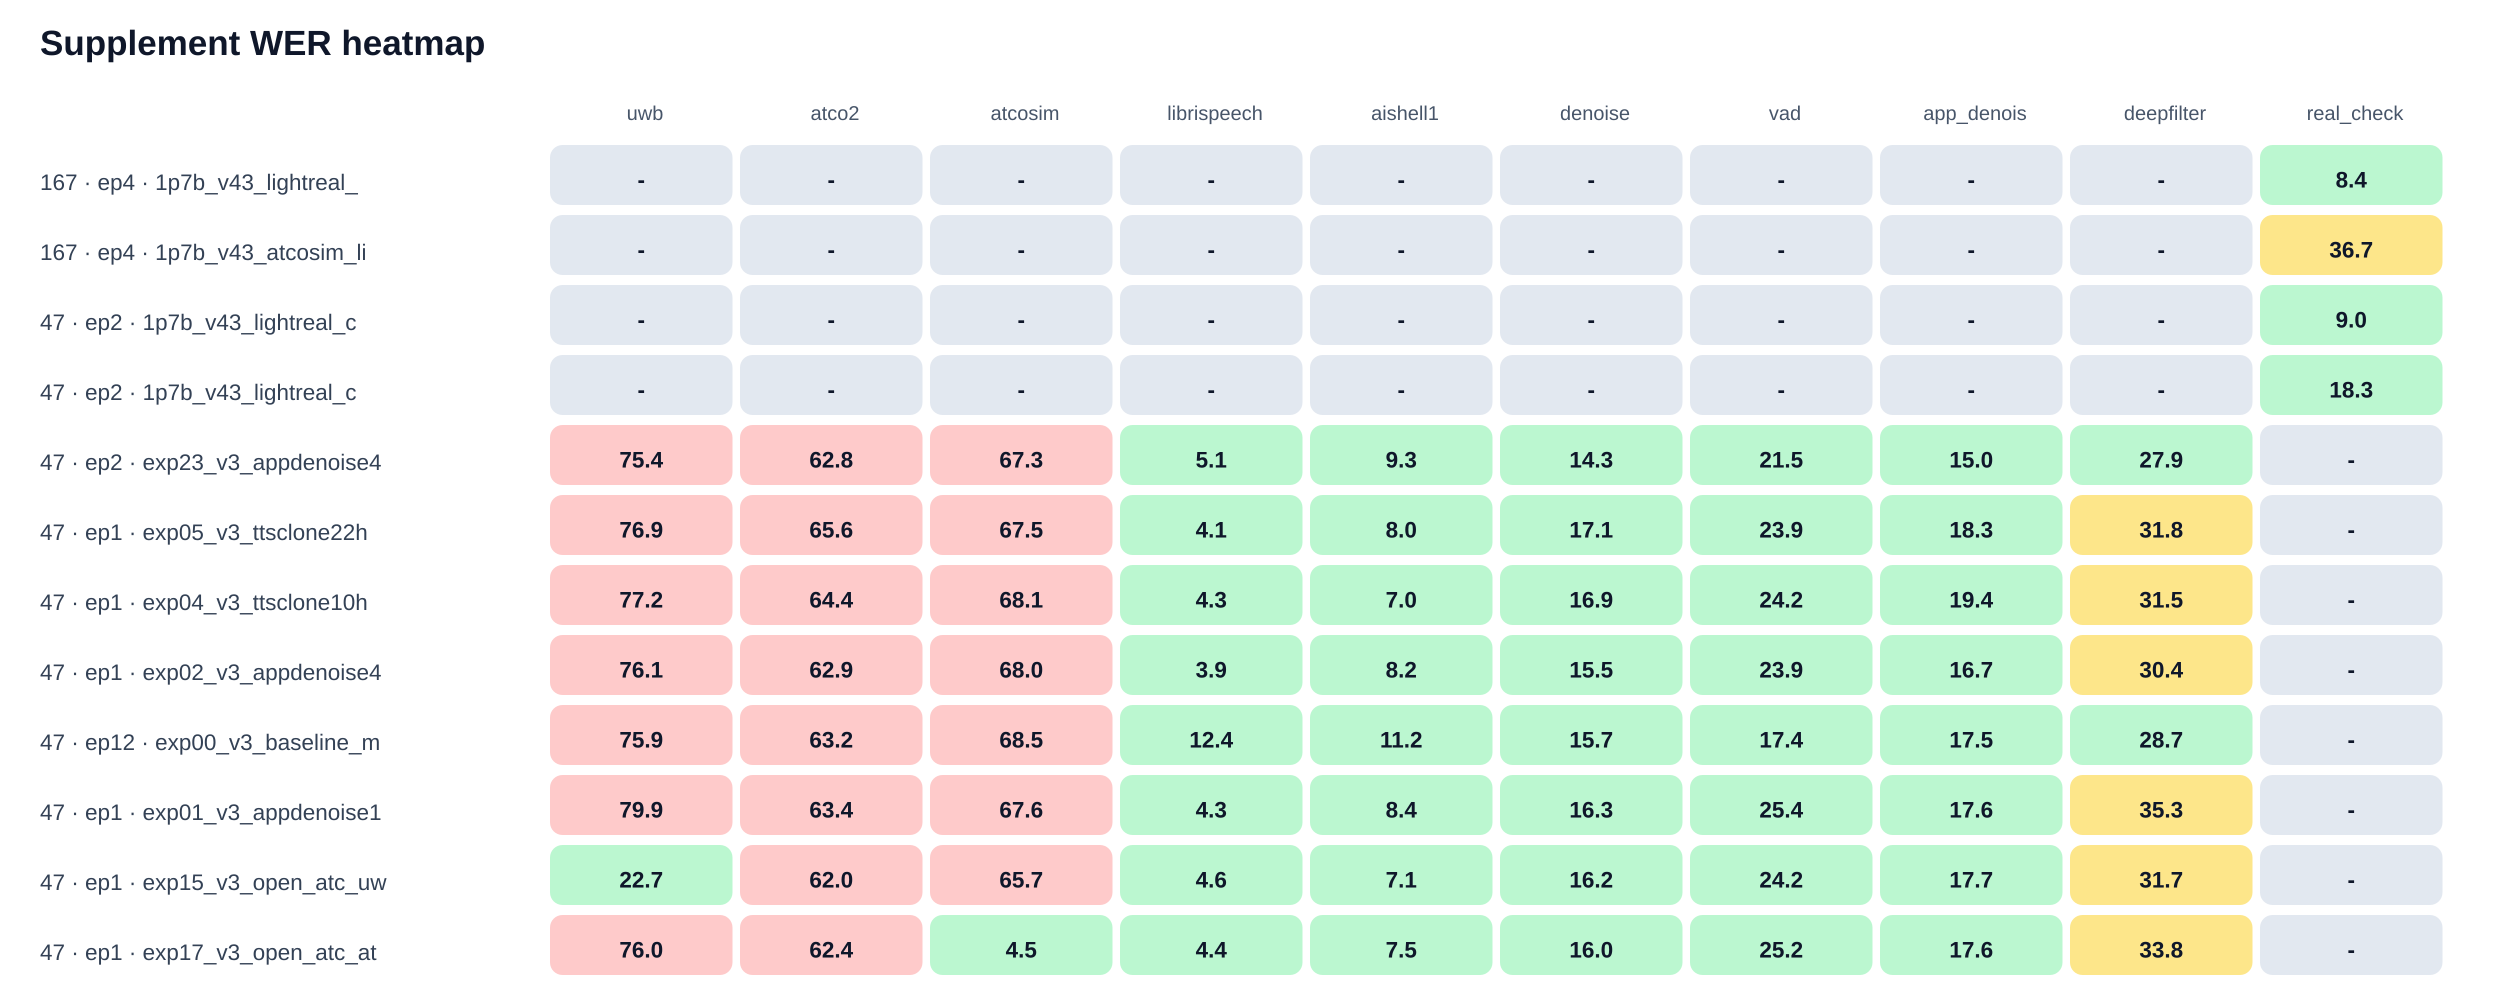
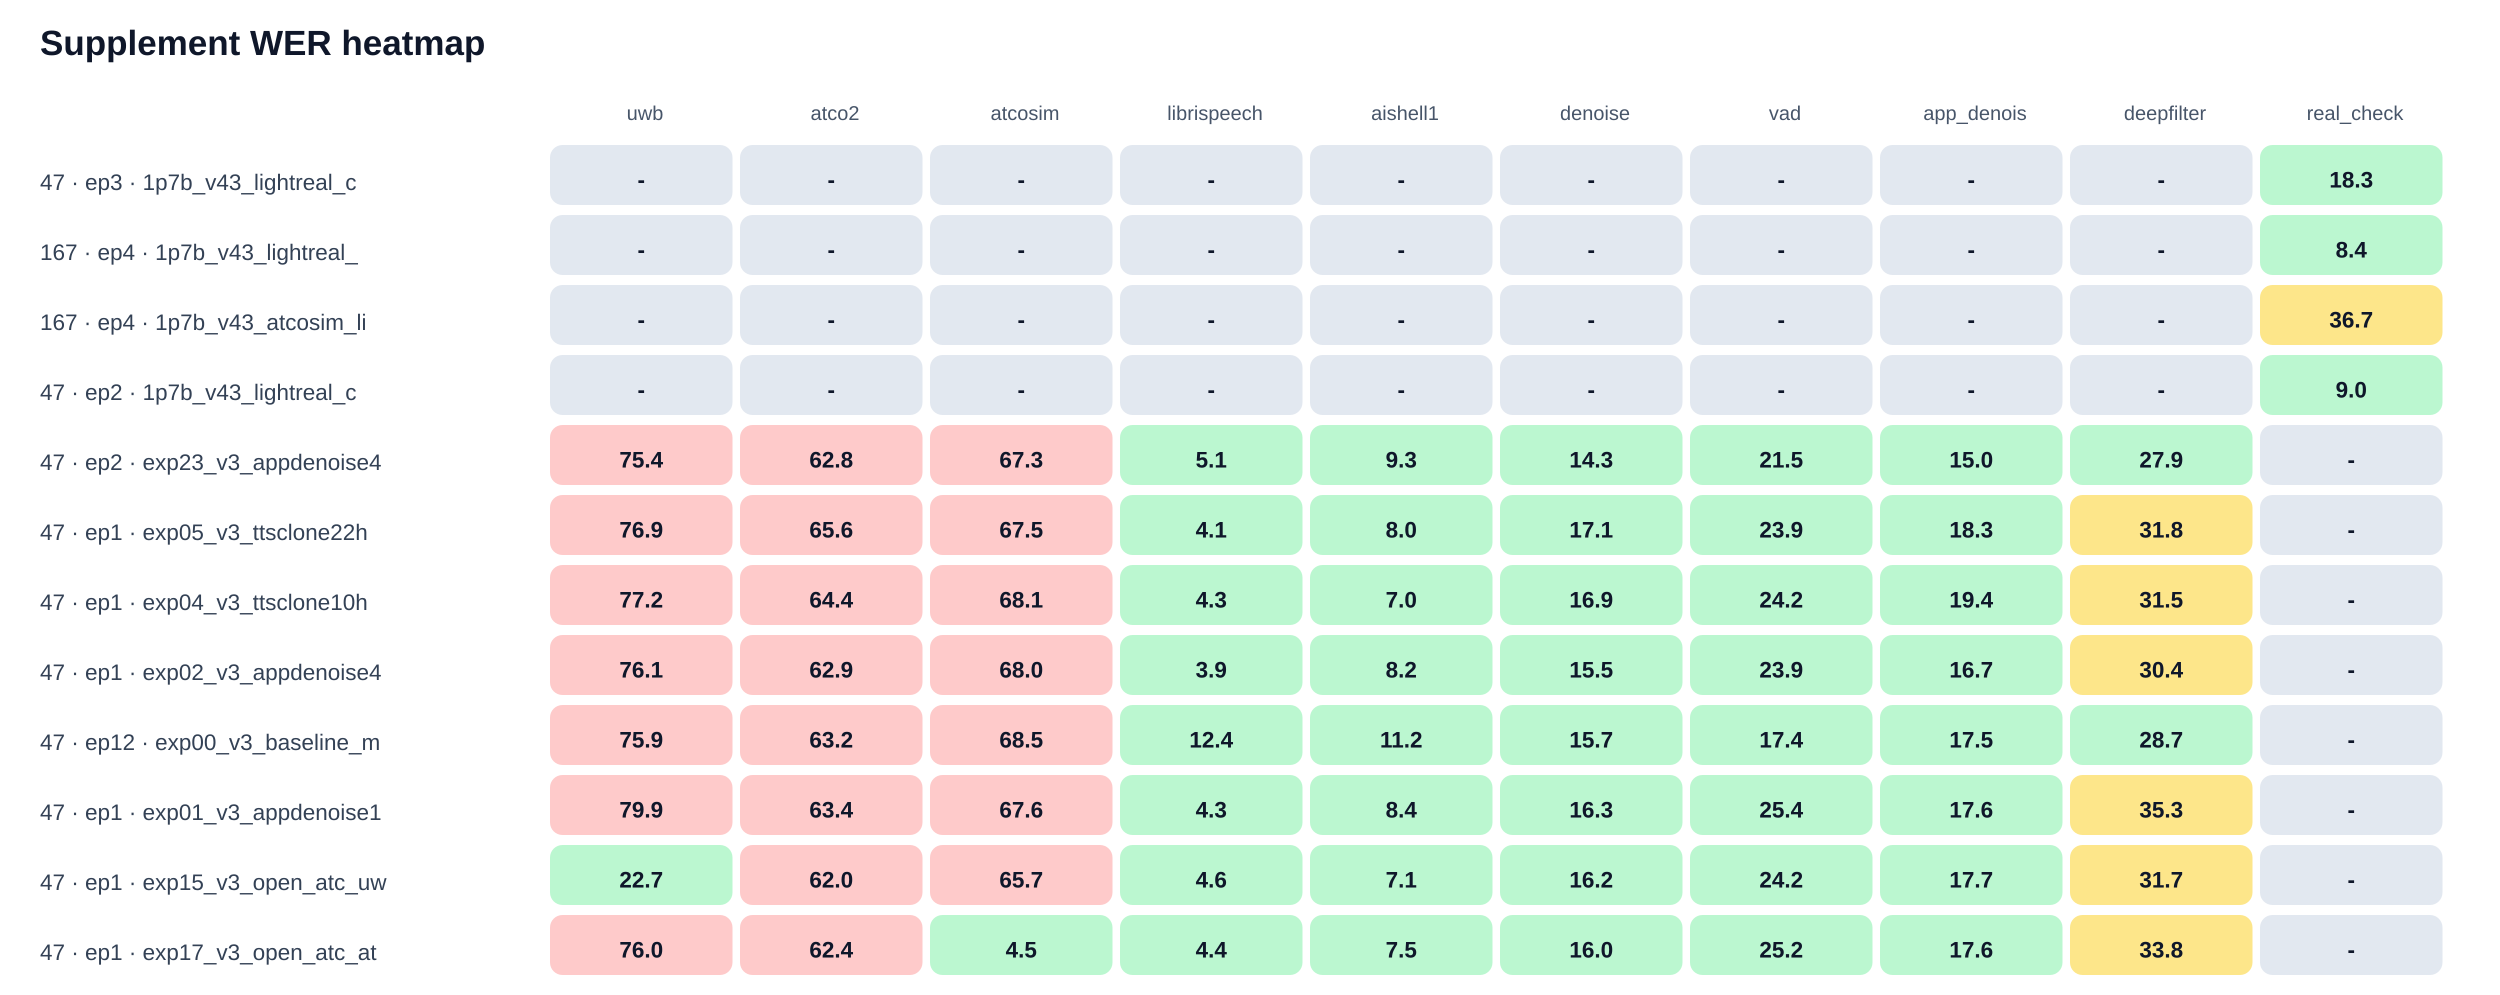
<svg xmlns="http://www.w3.org/2000/svg" width="100%" viewBox="0 0 1000 398" style="max-width:1000px;background:#ffffff;border:1px solid #e5e7eb;border-radius:10px;">
  <text x="16.0" y="22.0" font-size="14" fill="#0f172a" text-anchor="start" font-family="Arial, sans-serif" font-weight="700">Supplement WER heatmap</text>
  <text x="258.0" y="48.0" font-size="8" fill="#475569" text-anchor="middle" font-family="Arial, sans-serif" font-weight="400">uwb</text>
  <text x="334.0" y="48.0" font-size="8" fill="#475569" text-anchor="middle" font-family="Arial, sans-serif" font-weight="400">atco2</text>
  <text x="410.0" y="48.0" font-size="8" fill="#475569" text-anchor="middle" font-family="Arial, sans-serif" font-weight="400">atcosim</text>
  <text x="486.0" y="48.0" font-size="8" fill="#475569" text-anchor="middle" font-family="Arial, sans-serif" font-weight="400">librispeech</text>
  <text x="562.0" y="48.0" font-size="8" fill="#475569" text-anchor="middle" font-family="Arial, sans-serif" font-weight="400">aishell1</text>
  <text x="638.0" y="48.0" font-size="8" fill="#475569" text-anchor="middle" font-family="Arial, sans-serif" font-weight="400">denoise</text>
  <text x="714.0" y="48.0" font-size="8" fill="#475569" text-anchor="middle" font-family="Arial, sans-serif" font-weight="400">vad</text>
  <text x="790.0" y="48.0" font-size="8" fill="#475569" text-anchor="middle" font-family="Arial, sans-serif" font-weight="400">app_denois</text>
  <text x="866.0" y="48.0" font-size="8" fill="#475569" text-anchor="middle" font-family="Arial, sans-serif" font-weight="400">deepfilter</text>
  <text x="942.0" y="48.0" font-size="8" fill="#475569" text-anchor="middle" font-family="Arial, sans-serif" font-weight="400">real_check</text>
-   <text x="16.0" y="76.0" font-size="9" fill="#334155" text-anchor="start" font-family="Arial, sans-serif" font-weight="400">167 · ep4 · 1p7b_v43_lightreal_</text>
+   <text x="16.0" y="76.0" font-size="9" fill="#334155" text-anchor="start" font-family="Arial, sans-serif" font-weight="400">47 · ep3 · 1p7b_v43_lightreal_c</text>
  <rect x="220" y="58" width="73" height="24" rx="5" fill="#e2e8f0" />
  <text x="256.5" y="75.0" font-size="9" fill="#0f172a" text-anchor="middle" font-family="Arial, sans-serif" font-weight="700">-</text>
  <rect x="296" y="58" width="73" height="24" rx="5" fill="#e2e8f0" />
  <text x="332.5" y="75.0" font-size="9" fill="#0f172a" text-anchor="middle" font-family="Arial, sans-serif" font-weight="700">-</text>
  <rect x="372" y="58" width="73" height="24" rx="5" fill="#e2e8f0" />
  <text x="408.5" y="75.0" font-size="9" fill="#0f172a" text-anchor="middle" font-family="Arial, sans-serif" font-weight="700">-</text>
  <rect x="448" y="58" width="73" height="24" rx="5" fill="#e2e8f0" />
  <text x="484.5" y="75.0" font-size="9" fill="#0f172a" text-anchor="middle" font-family="Arial, sans-serif" font-weight="700">-</text>
  <rect x="524" y="58" width="73" height="24" rx="5" fill="#e2e8f0" />
  <text x="560.5" y="75.0" font-size="9" fill="#0f172a" text-anchor="middle" font-family="Arial, sans-serif" font-weight="700">-</text>
  <rect x="600" y="58" width="73" height="24" rx="5" fill="#e2e8f0" />
  <text x="636.5" y="75.0" font-size="9" fill="#0f172a" text-anchor="middle" font-family="Arial, sans-serif" font-weight="700">-</text>
  <rect x="676" y="58" width="73" height="24" rx="5" fill="#e2e8f0" />
  <text x="712.5" y="75.0" font-size="9" fill="#0f172a" text-anchor="middle" font-family="Arial, sans-serif" font-weight="700">-</text>
  <rect x="752" y="58" width="73" height="24" rx="5" fill="#e2e8f0" />
  <text x="788.5" y="75.0" font-size="9" fill="#0f172a" text-anchor="middle" font-family="Arial, sans-serif" font-weight="700">-</text>
  <rect x="828" y="58" width="73" height="24" rx="5" fill="#e2e8f0" />
  <text x="864.5" y="75.0" font-size="9" fill="#0f172a" text-anchor="middle" font-family="Arial, sans-serif" font-weight="700">-</text>
  <rect x="904" y="58" width="73" height="24" rx="5" fill="#bbf7d0" />
-   <text x="940.5" y="75.0" font-size="9" fill="#0f172a" text-anchor="middle" font-family="Arial, sans-serif" font-weight="700">8.4</text>
-   <text x="16.0" y="104.0" font-size="9" fill="#334155" text-anchor="start" font-family="Arial, sans-serif" font-weight="400">167 · ep4 · 1p7b_v43_atcosim_li</text>
+   <text x="940.5" y="75.0" font-size="9" fill="#0f172a" text-anchor="middle" font-family="Arial, sans-serif" font-weight="700">18.3</text>
+   <text x="16.0" y="104.0" font-size="9" fill="#334155" text-anchor="start" font-family="Arial, sans-serif" font-weight="400">167 · ep4 · 1p7b_v43_lightreal_</text>
  <rect x="220" y="86" width="73" height="24" rx="5" fill="#e2e8f0" />
  <text x="256.5" y="103.0" font-size="9" fill="#0f172a" text-anchor="middle" font-family="Arial, sans-serif" font-weight="700">-</text>
  <rect x="296" y="86" width="73" height="24" rx="5" fill="#e2e8f0" />
  <text x="332.5" y="103.0" font-size="9" fill="#0f172a" text-anchor="middle" font-family="Arial, sans-serif" font-weight="700">-</text>
  <rect x="372" y="86" width="73" height="24" rx="5" fill="#e2e8f0" />
  <text x="408.5" y="103.0" font-size="9" fill="#0f172a" text-anchor="middle" font-family="Arial, sans-serif" font-weight="700">-</text>
  <rect x="448" y="86" width="73" height="24" rx="5" fill="#e2e8f0" />
  <text x="484.5" y="103.0" font-size="9" fill="#0f172a" text-anchor="middle" font-family="Arial, sans-serif" font-weight="700">-</text>
  <rect x="524" y="86" width="73" height="24" rx="5" fill="#e2e8f0" />
  <text x="560.5" y="103.0" font-size="9" fill="#0f172a" text-anchor="middle" font-family="Arial, sans-serif" font-weight="700">-</text>
  <rect x="600" y="86" width="73" height="24" rx="5" fill="#e2e8f0" />
  <text x="636.5" y="103.0" font-size="9" fill="#0f172a" text-anchor="middle" font-family="Arial, sans-serif" font-weight="700">-</text>
  <rect x="676" y="86" width="73" height="24" rx="5" fill="#e2e8f0" />
  <text x="712.5" y="103.0" font-size="9" fill="#0f172a" text-anchor="middle" font-family="Arial, sans-serif" font-weight="700">-</text>
  <rect x="752" y="86" width="73" height="24" rx="5" fill="#e2e8f0" />
  <text x="788.5" y="103.0" font-size="9" fill="#0f172a" text-anchor="middle" font-family="Arial, sans-serif" font-weight="700">-</text>
  <rect x="828" y="86" width="73" height="24" rx="5" fill="#e2e8f0" />
  <text x="864.5" y="103.0" font-size="9" fill="#0f172a" text-anchor="middle" font-family="Arial, sans-serif" font-weight="700">-</text>
-   <rect x="904" y="86" width="73" height="24" rx="5" fill="#fde68a" />
-   <text x="940.5" y="103.0" font-size="9" fill="#0f172a" text-anchor="middle" font-family="Arial, sans-serif" font-weight="700">36.7</text>
-   <text x="16.0" y="132.0" font-size="9" fill="#334155" text-anchor="start" font-family="Arial, sans-serif" font-weight="400">47 · ep2 · 1p7b_v43_lightreal_c</text>
+   <rect x="904" y="86" width="73" height="24" rx="5" fill="#bbf7d0" />
+   <text x="940.5" y="103.0" font-size="9" fill="#0f172a" text-anchor="middle" font-family="Arial, sans-serif" font-weight="700">8.4</text>
+   <text x="16.0" y="132.0" font-size="9" fill="#334155" text-anchor="start" font-family="Arial, sans-serif" font-weight="400">167 · ep4 · 1p7b_v43_atcosim_li</text>
  <rect x="220" y="114" width="73" height="24" rx="5" fill="#e2e8f0" />
  <text x="256.5" y="131.0" font-size="9" fill="#0f172a" text-anchor="middle" font-family="Arial, sans-serif" font-weight="700">-</text>
  <rect x="296" y="114" width="73" height="24" rx="5" fill="#e2e8f0" />
  <text x="332.5" y="131.0" font-size="9" fill="#0f172a" text-anchor="middle" font-family="Arial, sans-serif" font-weight="700">-</text>
  <rect x="372" y="114" width="73" height="24" rx="5" fill="#e2e8f0" />
  <text x="408.5" y="131.0" font-size="9" fill="#0f172a" text-anchor="middle" font-family="Arial, sans-serif" font-weight="700">-</text>
  <rect x="448" y="114" width="73" height="24" rx="5" fill="#e2e8f0" />
  <text x="484.5" y="131.0" font-size="9" fill="#0f172a" text-anchor="middle" font-family="Arial, sans-serif" font-weight="700">-</text>
  <rect x="524" y="114" width="73" height="24" rx="5" fill="#e2e8f0" />
  <text x="560.5" y="131.0" font-size="9" fill="#0f172a" text-anchor="middle" font-family="Arial, sans-serif" font-weight="700">-</text>
  <rect x="600" y="114" width="73" height="24" rx="5" fill="#e2e8f0" />
  <text x="636.5" y="131.0" font-size="9" fill="#0f172a" text-anchor="middle" font-family="Arial, sans-serif" font-weight="700">-</text>
  <rect x="676" y="114" width="73" height="24" rx="5" fill="#e2e8f0" />
  <text x="712.5" y="131.0" font-size="9" fill="#0f172a" text-anchor="middle" font-family="Arial, sans-serif" font-weight="700">-</text>
  <rect x="752" y="114" width="73" height="24" rx="5" fill="#e2e8f0" />
  <text x="788.5" y="131.0" font-size="9" fill="#0f172a" text-anchor="middle" font-family="Arial, sans-serif" font-weight="700">-</text>
  <rect x="828" y="114" width="73" height="24" rx="5" fill="#e2e8f0" />
  <text x="864.5" y="131.0" font-size="9" fill="#0f172a" text-anchor="middle" font-family="Arial, sans-serif" font-weight="700">-</text>
-   <rect x="904" y="114" width="73" height="24" rx="5" fill="#bbf7d0" />
-   <text x="940.5" y="131.0" font-size="9" fill="#0f172a" text-anchor="middle" font-family="Arial, sans-serif" font-weight="700">9.0</text>
+   <rect x="904" y="114" width="73" height="24" rx="5" fill="#fde68a" />
+   <text x="940.5" y="131.0" font-size="9" fill="#0f172a" text-anchor="middle" font-family="Arial, sans-serif" font-weight="700">36.7</text>
  <text x="16.0" y="160.0" font-size="9" fill="#334155" text-anchor="start" font-family="Arial, sans-serif" font-weight="400">47 · ep2 · 1p7b_v43_lightreal_c</text>
  <rect x="220" y="142" width="73" height="24" rx="5" fill="#e2e8f0" />
  <text x="256.5" y="159.0" font-size="9" fill="#0f172a" text-anchor="middle" font-family="Arial, sans-serif" font-weight="700">-</text>
  <rect x="296" y="142" width="73" height="24" rx="5" fill="#e2e8f0" />
  <text x="332.5" y="159.0" font-size="9" fill="#0f172a" text-anchor="middle" font-family="Arial, sans-serif" font-weight="700">-</text>
  <rect x="372" y="142" width="73" height="24" rx="5" fill="#e2e8f0" />
  <text x="408.5" y="159.0" font-size="9" fill="#0f172a" text-anchor="middle" font-family="Arial, sans-serif" font-weight="700">-</text>
  <rect x="448" y="142" width="73" height="24" rx="5" fill="#e2e8f0" />
  <text x="484.5" y="159.0" font-size="9" fill="#0f172a" text-anchor="middle" font-family="Arial, sans-serif" font-weight="700">-</text>
  <rect x="524" y="142" width="73" height="24" rx="5" fill="#e2e8f0" />
  <text x="560.5" y="159.0" font-size="9" fill="#0f172a" text-anchor="middle" font-family="Arial, sans-serif" font-weight="700">-</text>
  <rect x="600" y="142" width="73" height="24" rx="5" fill="#e2e8f0" />
  <text x="636.5" y="159.0" font-size="9" fill="#0f172a" text-anchor="middle" font-family="Arial, sans-serif" font-weight="700">-</text>
  <rect x="676" y="142" width="73" height="24" rx="5" fill="#e2e8f0" />
  <text x="712.5" y="159.0" font-size="9" fill="#0f172a" text-anchor="middle" font-family="Arial, sans-serif" font-weight="700">-</text>
  <rect x="752" y="142" width="73" height="24" rx="5" fill="#e2e8f0" />
  <text x="788.5" y="159.0" font-size="9" fill="#0f172a" text-anchor="middle" font-family="Arial, sans-serif" font-weight="700">-</text>
  <rect x="828" y="142" width="73" height="24" rx="5" fill="#e2e8f0" />
  <text x="864.5" y="159.0" font-size="9" fill="#0f172a" text-anchor="middle" font-family="Arial, sans-serif" font-weight="700">-</text>
  <rect x="904" y="142" width="73" height="24" rx="5" fill="#bbf7d0" />
-   <text x="940.5" y="159.0" font-size="9" fill="#0f172a" text-anchor="middle" font-family="Arial, sans-serif" font-weight="700">18.3</text>
+   <text x="940.5" y="159.0" font-size="9" fill="#0f172a" text-anchor="middle" font-family="Arial, sans-serif" font-weight="700">9.0</text>
  <text x="16.0" y="188.0" font-size="9" fill="#334155" text-anchor="start" font-family="Arial, sans-serif" font-weight="400">47 · ep2 · exp23_v3_appdenoise4</text>
  <rect x="220" y="170" width="73" height="24" rx="5" fill="#fecaca" />
  <text x="256.5" y="187.0" font-size="9" fill="#0f172a" text-anchor="middle" font-family="Arial, sans-serif" font-weight="700">75.4</text>
  <rect x="296" y="170" width="73" height="24" rx="5" fill="#fecaca" />
  <text x="332.5" y="187.0" font-size="9" fill="#0f172a" text-anchor="middle" font-family="Arial, sans-serif" font-weight="700">62.8</text>
  <rect x="372" y="170" width="73" height="24" rx="5" fill="#fecaca" />
  <text x="408.5" y="187.0" font-size="9" fill="#0f172a" text-anchor="middle" font-family="Arial, sans-serif" font-weight="700">67.3</text>
  <rect x="448" y="170" width="73" height="24" rx="5" fill="#bbf7d0" />
  <text x="484.5" y="187.0" font-size="9" fill="#0f172a" text-anchor="middle" font-family="Arial, sans-serif" font-weight="700">5.1</text>
  <rect x="524" y="170" width="73" height="24" rx="5" fill="#bbf7d0" />
  <text x="560.5" y="187.0" font-size="9" fill="#0f172a" text-anchor="middle" font-family="Arial, sans-serif" font-weight="700">9.3</text>
  <rect x="600" y="170" width="73" height="24" rx="5" fill="#bbf7d0" />
  <text x="636.5" y="187.0" font-size="9" fill="#0f172a" text-anchor="middle" font-family="Arial, sans-serif" font-weight="700">14.3</text>
  <rect x="676" y="170" width="73" height="24" rx="5" fill="#bbf7d0" />
  <text x="712.5" y="187.0" font-size="9" fill="#0f172a" text-anchor="middle" font-family="Arial, sans-serif" font-weight="700">21.5</text>
  <rect x="752" y="170" width="73" height="24" rx="5" fill="#bbf7d0" />
  <text x="788.5" y="187.0" font-size="9" fill="#0f172a" text-anchor="middle" font-family="Arial, sans-serif" font-weight="700">15.0</text>
  <rect x="828" y="170" width="73" height="24" rx="5" fill="#bbf7d0" />
  <text x="864.5" y="187.0" font-size="9" fill="#0f172a" text-anchor="middle" font-family="Arial, sans-serif" font-weight="700">27.9</text>
  <rect x="904" y="170" width="73" height="24" rx="5" fill="#e2e8f0" />
  <text x="940.5" y="187.0" font-size="9" fill="#0f172a" text-anchor="middle" font-family="Arial, sans-serif" font-weight="700">-</text>
  <text x="16.0" y="216.0" font-size="9" fill="#334155" text-anchor="start" font-family="Arial, sans-serif" font-weight="400">47 · ep1 · exp05_v3_ttsclone22h</text>
  <rect x="220" y="198" width="73" height="24" rx="5" fill="#fecaca" />
  <text x="256.5" y="215.0" font-size="9" fill="#0f172a" text-anchor="middle" font-family="Arial, sans-serif" font-weight="700">76.9</text>
  <rect x="296" y="198" width="73" height="24" rx="5" fill="#fecaca" />
  <text x="332.5" y="215.0" font-size="9" fill="#0f172a" text-anchor="middle" font-family="Arial, sans-serif" font-weight="700">65.6</text>
  <rect x="372" y="198" width="73" height="24" rx="5" fill="#fecaca" />
  <text x="408.5" y="215.0" font-size="9" fill="#0f172a" text-anchor="middle" font-family="Arial, sans-serif" font-weight="700">67.5</text>
  <rect x="448" y="198" width="73" height="24" rx="5" fill="#bbf7d0" />
  <text x="484.5" y="215.0" font-size="9" fill="#0f172a" text-anchor="middle" font-family="Arial, sans-serif" font-weight="700">4.1</text>
  <rect x="524" y="198" width="73" height="24" rx="5" fill="#bbf7d0" />
  <text x="560.5" y="215.0" font-size="9" fill="#0f172a" text-anchor="middle" font-family="Arial, sans-serif" font-weight="700">8.0</text>
  <rect x="600" y="198" width="73" height="24" rx="5" fill="#bbf7d0" />
  <text x="636.5" y="215.0" font-size="9" fill="#0f172a" text-anchor="middle" font-family="Arial, sans-serif" font-weight="700">17.1</text>
  <rect x="676" y="198" width="73" height="24" rx="5" fill="#bbf7d0" />
  <text x="712.5" y="215.0" font-size="9" fill="#0f172a" text-anchor="middle" font-family="Arial, sans-serif" font-weight="700">23.9</text>
  <rect x="752" y="198" width="73" height="24" rx="5" fill="#bbf7d0" />
  <text x="788.5" y="215.0" font-size="9" fill="#0f172a" text-anchor="middle" font-family="Arial, sans-serif" font-weight="700">18.3</text>
  <rect x="828" y="198" width="73" height="24" rx="5" fill="#fde68a" />
  <text x="864.5" y="215.0" font-size="9" fill="#0f172a" text-anchor="middle" font-family="Arial, sans-serif" font-weight="700">31.8</text>
  <rect x="904" y="198" width="73" height="24" rx="5" fill="#e2e8f0" />
  <text x="940.5" y="215.0" font-size="9" fill="#0f172a" text-anchor="middle" font-family="Arial, sans-serif" font-weight="700">-</text>
  <text x="16.0" y="244.0" font-size="9" fill="#334155" text-anchor="start" font-family="Arial, sans-serif" font-weight="400">47 · ep1 · exp04_v3_ttsclone10h</text>
  <rect x="220" y="226" width="73" height="24" rx="5" fill="#fecaca" />
  <text x="256.5" y="243.0" font-size="9" fill="#0f172a" text-anchor="middle" font-family="Arial, sans-serif" font-weight="700">77.2</text>
  <rect x="296" y="226" width="73" height="24" rx="5" fill="#fecaca" />
  <text x="332.5" y="243.0" font-size="9" fill="#0f172a" text-anchor="middle" font-family="Arial, sans-serif" font-weight="700">64.4</text>
  <rect x="372" y="226" width="73" height="24" rx="5" fill="#fecaca" />
  <text x="408.5" y="243.0" font-size="9" fill="#0f172a" text-anchor="middle" font-family="Arial, sans-serif" font-weight="700">68.1</text>
  <rect x="448" y="226" width="73" height="24" rx="5" fill="#bbf7d0" />
  <text x="484.5" y="243.0" font-size="9" fill="#0f172a" text-anchor="middle" font-family="Arial, sans-serif" font-weight="700">4.3</text>
  <rect x="524" y="226" width="73" height="24" rx="5" fill="#bbf7d0" />
  <text x="560.5" y="243.0" font-size="9" fill="#0f172a" text-anchor="middle" font-family="Arial, sans-serif" font-weight="700">7.0</text>
  <rect x="600" y="226" width="73" height="24" rx="5" fill="#bbf7d0" />
  <text x="636.5" y="243.0" font-size="9" fill="#0f172a" text-anchor="middle" font-family="Arial, sans-serif" font-weight="700">16.9</text>
  <rect x="676" y="226" width="73" height="24" rx="5" fill="#bbf7d0" />
  <text x="712.5" y="243.0" font-size="9" fill="#0f172a" text-anchor="middle" font-family="Arial, sans-serif" font-weight="700">24.2</text>
  <rect x="752" y="226" width="73" height="24" rx="5" fill="#bbf7d0" />
  <text x="788.5" y="243.0" font-size="9" fill="#0f172a" text-anchor="middle" font-family="Arial, sans-serif" font-weight="700">19.4</text>
  <rect x="828" y="226" width="73" height="24" rx="5" fill="#fde68a" />
  <text x="864.5" y="243.0" font-size="9" fill="#0f172a" text-anchor="middle" font-family="Arial, sans-serif" font-weight="700">31.5</text>
  <rect x="904" y="226" width="73" height="24" rx="5" fill="#e2e8f0" />
  <text x="940.5" y="243.0" font-size="9" fill="#0f172a" text-anchor="middle" font-family="Arial, sans-serif" font-weight="700">-</text>
  <text x="16.0" y="272.0" font-size="9" fill="#334155" text-anchor="start" font-family="Arial, sans-serif" font-weight="400">47 · ep1 · exp02_v3_appdenoise4</text>
  <rect x="220" y="254" width="73" height="24" rx="5" fill="#fecaca" />
  <text x="256.5" y="271.0" font-size="9" fill="#0f172a" text-anchor="middle" font-family="Arial, sans-serif" font-weight="700">76.1</text>
  <rect x="296" y="254" width="73" height="24" rx="5" fill="#fecaca" />
  <text x="332.5" y="271.0" font-size="9" fill="#0f172a" text-anchor="middle" font-family="Arial, sans-serif" font-weight="700">62.9</text>
  <rect x="372" y="254" width="73" height="24" rx="5" fill="#fecaca" />
  <text x="408.5" y="271.0" font-size="9" fill="#0f172a" text-anchor="middle" font-family="Arial, sans-serif" font-weight="700">68.0</text>
  <rect x="448" y="254" width="73" height="24" rx="5" fill="#bbf7d0" />
  <text x="484.5" y="271.0" font-size="9" fill="#0f172a" text-anchor="middle" font-family="Arial, sans-serif" font-weight="700">3.9</text>
  <rect x="524" y="254" width="73" height="24" rx="5" fill="#bbf7d0" />
  <text x="560.5" y="271.0" font-size="9" fill="#0f172a" text-anchor="middle" font-family="Arial, sans-serif" font-weight="700">8.2</text>
  <rect x="600" y="254" width="73" height="24" rx="5" fill="#bbf7d0" />
  <text x="636.5" y="271.0" font-size="9" fill="#0f172a" text-anchor="middle" font-family="Arial, sans-serif" font-weight="700">15.5</text>
  <rect x="676" y="254" width="73" height="24" rx="5" fill="#bbf7d0" />
  <text x="712.5" y="271.0" font-size="9" fill="#0f172a" text-anchor="middle" font-family="Arial, sans-serif" font-weight="700">23.9</text>
  <rect x="752" y="254" width="73" height="24" rx="5" fill="#bbf7d0" />
  <text x="788.5" y="271.0" font-size="9" fill="#0f172a" text-anchor="middle" font-family="Arial, sans-serif" font-weight="700">16.7</text>
  <rect x="828" y="254" width="73" height="24" rx="5" fill="#fde68a" />
  <text x="864.5" y="271.0" font-size="9" fill="#0f172a" text-anchor="middle" font-family="Arial, sans-serif" font-weight="700">30.4</text>
  <rect x="904" y="254" width="73" height="24" rx="5" fill="#e2e8f0" />
  <text x="940.5" y="271.0" font-size="9" fill="#0f172a" text-anchor="middle" font-family="Arial, sans-serif" font-weight="700">-</text>
  <text x="16.0" y="300.0" font-size="9" fill="#334155" text-anchor="start" font-family="Arial, sans-serif" font-weight="400">47 · ep12 · exp00_v3_baseline_m</text>
  <rect x="220" y="282" width="73" height="24" rx="5" fill="#fecaca" />
  <text x="256.5" y="299.0" font-size="9" fill="#0f172a" text-anchor="middle" font-family="Arial, sans-serif" font-weight="700">75.9</text>
  <rect x="296" y="282" width="73" height="24" rx="5" fill="#fecaca" />
  <text x="332.5" y="299.0" font-size="9" fill="#0f172a" text-anchor="middle" font-family="Arial, sans-serif" font-weight="700">63.2</text>
  <rect x="372" y="282" width="73" height="24" rx="5" fill="#fecaca" />
  <text x="408.5" y="299.0" font-size="9" fill="#0f172a" text-anchor="middle" font-family="Arial, sans-serif" font-weight="700">68.5</text>
  <rect x="448" y="282" width="73" height="24" rx="5" fill="#bbf7d0" />
  <text x="484.5" y="299.0" font-size="9" fill="#0f172a" text-anchor="middle" font-family="Arial, sans-serif" font-weight="700">12.4</text>
  <rect x="524" y="282" width="73" height="24" rx="5" fill="#bbf7d0" />
  <text x="560.5" y="299.0" font-size="9" fill="#0f172a" text-anchor="middle" font-family="Arial, sans-serif" font-weight="700">11.2</text>
  <rect x="600" y="282" width="73" height="24" rx="5" fill="#bbf7d0" />
  <text x="636.5" y="299.0" font-size="9" fill="#0f172a" text-anchor="middle" font-family="Arial, sans-serif" font-weight="700">15.7</text>
  <rect x="676" y="282" width="73" height="24" rx="5" fill="#bbf7d0" />
  <text x="712.5" y="299.0" font-size="9" fill="#0f172a" text-anchor="middle" font-family="Arial, sans-serif" font-weight="700">17.4</text>
  <rect x="752" y="282" width="73" height="24" rx="5" fill="#bbf7d0" />
  <text x="788.5" y="299.0" font-size="9" fill="#0f172a" text-anchor="middle" font-family="Arial, sans-serif" font-weight="700">17.5</text>
  <rect x="828" y="282" width="73" height="24" rx="5" fill="#bbf7d0" />
  <text x="864.5" y="299.0" font-size="9" fill="#0f172a" text-anchor="middle" font-family="Arial, sans-serif" font-weight="700">28.7</text>
  <rect x="904" y="282" width="73" height="24" rx="5" fill="#e2e8f0" />
  <text x="940.5" y="299.0" font-size="9" fill="#0f172a" text-anchor="middle" font-family="Arial, sans-serif" font-weight="700">-</text>
  <text x="16.0" y="328.0" font-size="9" fill="#334155" text-anchor="start" font-family="Arial, sans-serif" font-weight="400">47 · ep1 · exp01_v3_appdenoise1</text>
  <rect x="220" y="310" width="73" height="24" rx="5" fill="#fecaca" />
  <text x="256.5" y="327.0" font-size="9" fill="#0f172a" text-anchor="middle" font-family="Arial, sans-serif" font-weight="700">79.9</text>
  <rect x="296" y="310" width="73" height="24" rx="5" fill="#fecaca" />
  <text x="332.5" y="327.0" font-size="9" fill="#0f172a" text-anchor="middle" font-family="Arial, sans-serif" font-weight="700">63.4</text>
  <rect x="372" y="310" width="73" height="24" rx="5" fill="#fecaca" />
  <text x="408.5" y="327.0" font-size="9" fill="#0f172a" text-anchor="middle" font-family="Arial, sans-serif" font-weight="700">67.6</text>
  <rect x="448" y="310" width="73" height="24" rx="5" fill="#bbf7d0" />
  <text x="484.5" y="327.0" font-size="9" fill="#0f172a" text-anchor="middle" font-family="Arial, sans-serif" font-weight="700">4.3</text>
  <rect x="524" y="310" width="73" height="24" rx="5" fill="#bbf7d0" />
  <text x="560.5" y="327.0" font-size="9" fill="#0f172a" text-anchor="middle" font-family="Arial, sans-serif" font-weight="700">8.4</text>
  <rect x="600" y="310" width="73" height="24" rx="5" fill="#bbf7d0" />
  <text x="636.5" y="327.0" font-size="9" fill="#0f172a" text-anchor="middle" font-family="Arial, sans-serif" font-weight="700">16.3</text>
  <rect x="676" y="310" width="73" height="24" rx="5" fill="#bbf7d0" />
  <text x="712.5" y="327.0" font-size="9" fill="#0f172a" text-anchor="middle" font-family="Arial, sans-serif" font-weight="700">25.4</text>
  <rect x="752" y="310" width="73" height="24" rx="5" fill="#bbf7d0" />
  <text x="788.5" y="327.0" font-size="9" fill="#0f172a" text-anchor="middle" font-family="Arial, sans-serif" font-weight="700">17.6</text>
  <rect x="828" y="310" width="73" height="24" rx="5" fill="#fde68a" />
  <text x="864.5" y="327.0" font-size="9" fill="#0f172a" text-anchor="middle" font-family="Arial, sans-serif" font-weight="700">35.3</text>
  <rect x="904" y="310" width="73" height="24" rx="5" fill="#e2e8f0" />
  <text x="940.5" y="327.0" font-size="9" fill="#0f172a" text-anchor="middle" font-family="Arial, sans-serif" font-weight="700">-</text>
  <text x="16.0" y="356.0" font-size="9" fill="#334155" text-anchor="start" font-family="Arial, sans-serif" font-weight="400">47 · ep1 · exp15_v3_open_atc_uw</text>
  <rect x="220" y="338" width="73" height="24" rx="5" fill="#bbf7d0" />
  <text x="256.5" y="355.0" font-size="9" fill="#0f172a" text-anchor="middle" font-family="Arial, sans-serif" font-weight="700">22.7</text>
  <rect x="296" y="338" width="73" height="24" rx="5" fill="#fecaca" />
  <text x="332.5" y="355.0" font-size="9" fill="#0f172a" text-anchor="middle" font-family="Arial, sans-serif" font-weight="700">62.0</text>
  <rect x="372" y="338" width="73" height="24" rx="5" fill="#fecaca" />
  <text x="408.5" y="355.0" font-size="9" fill="#0f172a" text-anchor="middle" font-family="Arial, sans-serif" font-weight="700">65.7</text>
  <rect x="448" y="338" width="73" height="24" rx="5" fill="#bbf7d0" />
  <text x="484.5" y="355.0" font-size="9" fill="#0f172a" text-anchor="middle" font-family="Arial, sans-serif" font-weight="700">4.6</text>
  <rect x="524" y="338" width="73" height="24" rx="5" fill="#bbf7d0" />
  <text x="560.5" y="355.0" font-size="9" fill="#0f172a" text-anchor="middle" font-family="Arial, sans-serif" font-weight="700">7.1</text>
  <rect x="600" y="338" width="73" height="24" rx="5" fill="#bbf7d0" />
  <text x="636.5" y="355.0" font-size="9" fill="#0f172a" text-anchor="middle" font-family="Arial, sans-serif" font-weight="700">16.2</text>
  <rect x="676" y="338" width="73" height="24" rx="5" fill="#bbf7d0" />
  <text x="712.5" y="355.0" font-size="9" fill="#0f172a" text-anchor="middle" font-family="Arial, sans-serif" font-weight="700">24.2</text>
  <rect x="752" y="338" width="73" height="24" rx="5" fill="#bbf7d0" />
  <text x="788.5" y="355.0" font-size="9" fill="#0f172a" text-anchor="middle" font-family="Arial, sans-serif" font-weight="700">17.7</text>
  <rect x="828" y="338" width="73" height="24" rx="5" fill="#fde68a" />
  <text x="864.5" y="355.0" font-size="9" fill="#0f172a" text-anchor="middle" font-family="Arial, sans-serif" font-weight="700">31.7</text>
  <rect x="904" y="338" width="73" height="24" rx="5" fill="#e2e8f0" />
  <text x="940.5" y="355.0" font-size="9" fill="#0f172a" text-anchor="middle" font-family="Arial, sans-serif" font-weight="700">-</text>
  <text x="16.0" y="384.0" font-size="9" fill="#334155" text-anchor="start" font-family="Arial, sans-serif" font-weight="400">47 · ep1 · exp17_v3_open_atc_at</text>
  <rect x="220" y="366" width="73" height="24" rx="5" fill="#fecaca" />
  <text x="256.5" y="383.0" font-size="9" fill="#0f172a" text-anchor="middle" font-family="Arial, sans-serif" font-weight="700">76.0</text>
  <rect x="296" y="366" width="73" height="24" rx="5" fill="#fecaca" />
  <text x="332.5" y="383.0" font-size="9" fill="#0f172a" text-anchor="middle" font-family="Arial, sans-serif" font-weight="700">62.4</text>
  <rect x="372" y="366" width="73" height="24" rx="5" fill="#bbf7d0" />
  <text x="408.5" y="383.0" font-size="9" fill="#0f172a" text-anchor="middle" font-family="Arial, sans-serif" font-weight="700">4.5</text>
  <rect x="448" y="366" width="73" height="24" rx="5" fill="#bbf7d0" />
  <text x="484.5" y="383.0" font-size="9" fill="#0f172a" text-anchor="middle" font-family="Arial, sans-serif" font-weight="700">4.4</text>
  <rect x="524" y="366" width="73" height="24" rx="5" fill="#bbf7d0" />
  <text x="560.5" y="383.0" font-size="9" fill="#0f172a" text-anchor="middle" font-family="Arial, sans-serif" font-weight="700">7.5</text>
  <rect x="600" y="366" width="73" height="24" rx="5" fill="#bbf7d0" />
  <text x="636.5" y="383.0" font-size="9" fill="#0f172a" text-anchor="middle" font-family="Arial, sans-serif" font-weight="700">16.0</text>
  <rect x="676" y="366" width="73" height="24" rx="5" fill="#bbf7d0" />
  <text x="712.5" y="383.0" font-size="9" fill="#0f172a" text-anchor="middle" font-family="Arial, sans-serif" font-weight="700">25.2</text>
  <rect x="752" y="366" width="73" height="24" rx="5" fill="#bbf7d0" />
  <text x="788.5" y="383.0" font-size="9" fill="#0f172a" text-anchor="middle" font-family="Arial, sans-serif" font-weight="700">17.6</text>
  <rect x="828" y="366" width="73" height="24" rx="5" fill="#fde68a" />
  <text x="864.5" y="383.0" font-size="9" fill="#0f172a" text-anchor="middle" font-family="Arial, sans-serif" font-weight="700">33.8</text>
  <rect x="904" y="366" width="73" height="24" rx="5" fill="#e2e8f0" />
  <text x="940.5" y="383.0" font-size="9" fill="#0f172a" text-anchor="middle" font-family="Arial, sans-serif" font-weight="700">-</text>
</svg>
